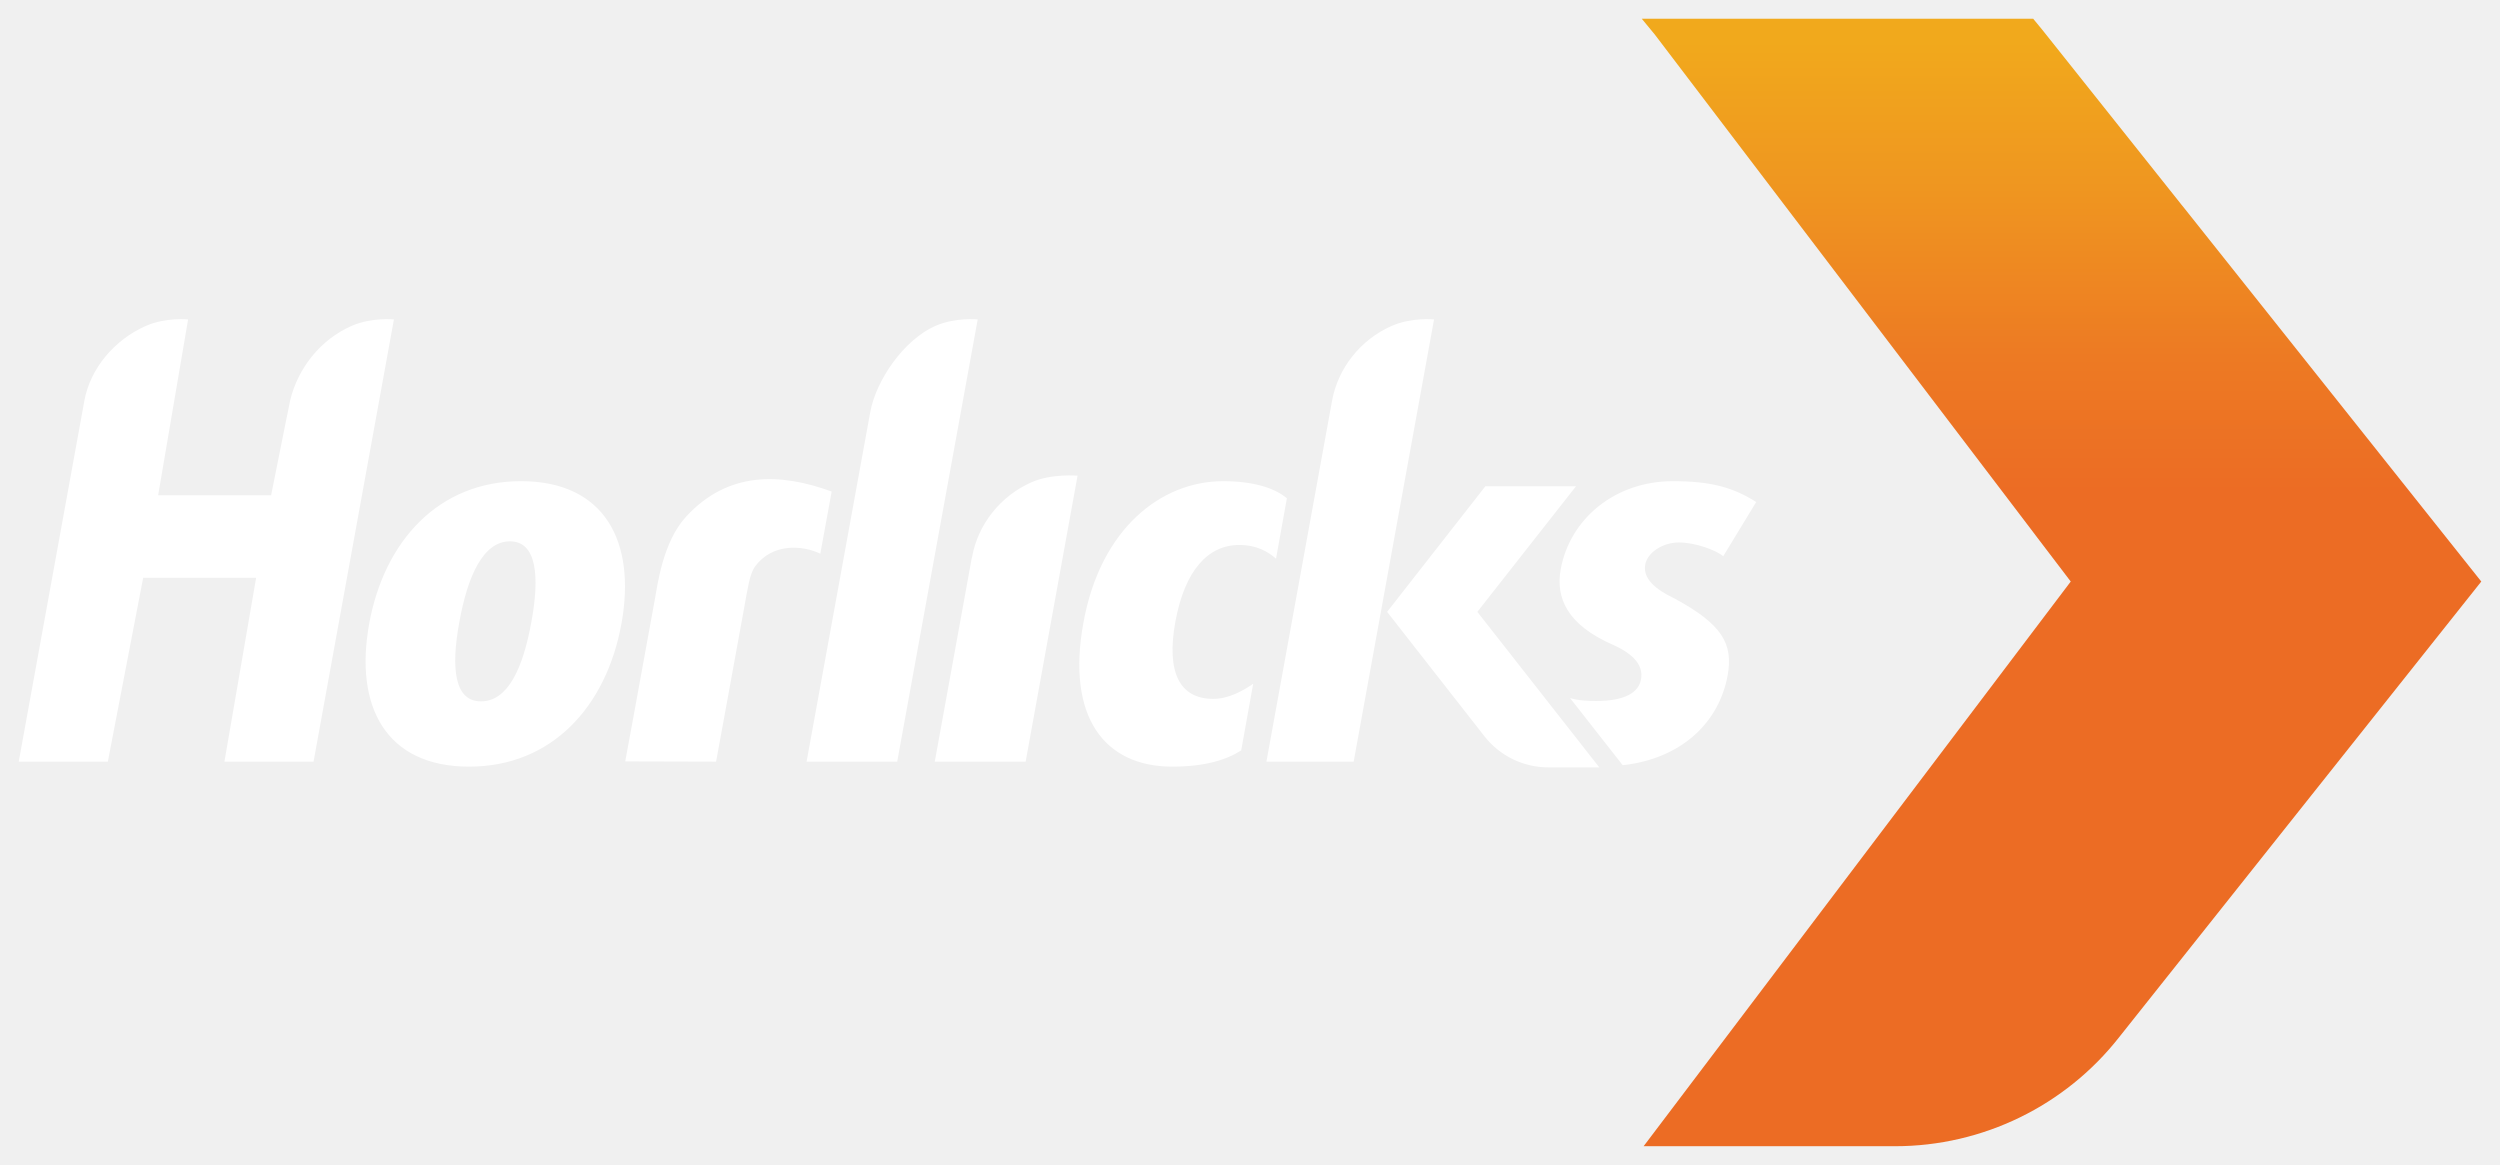
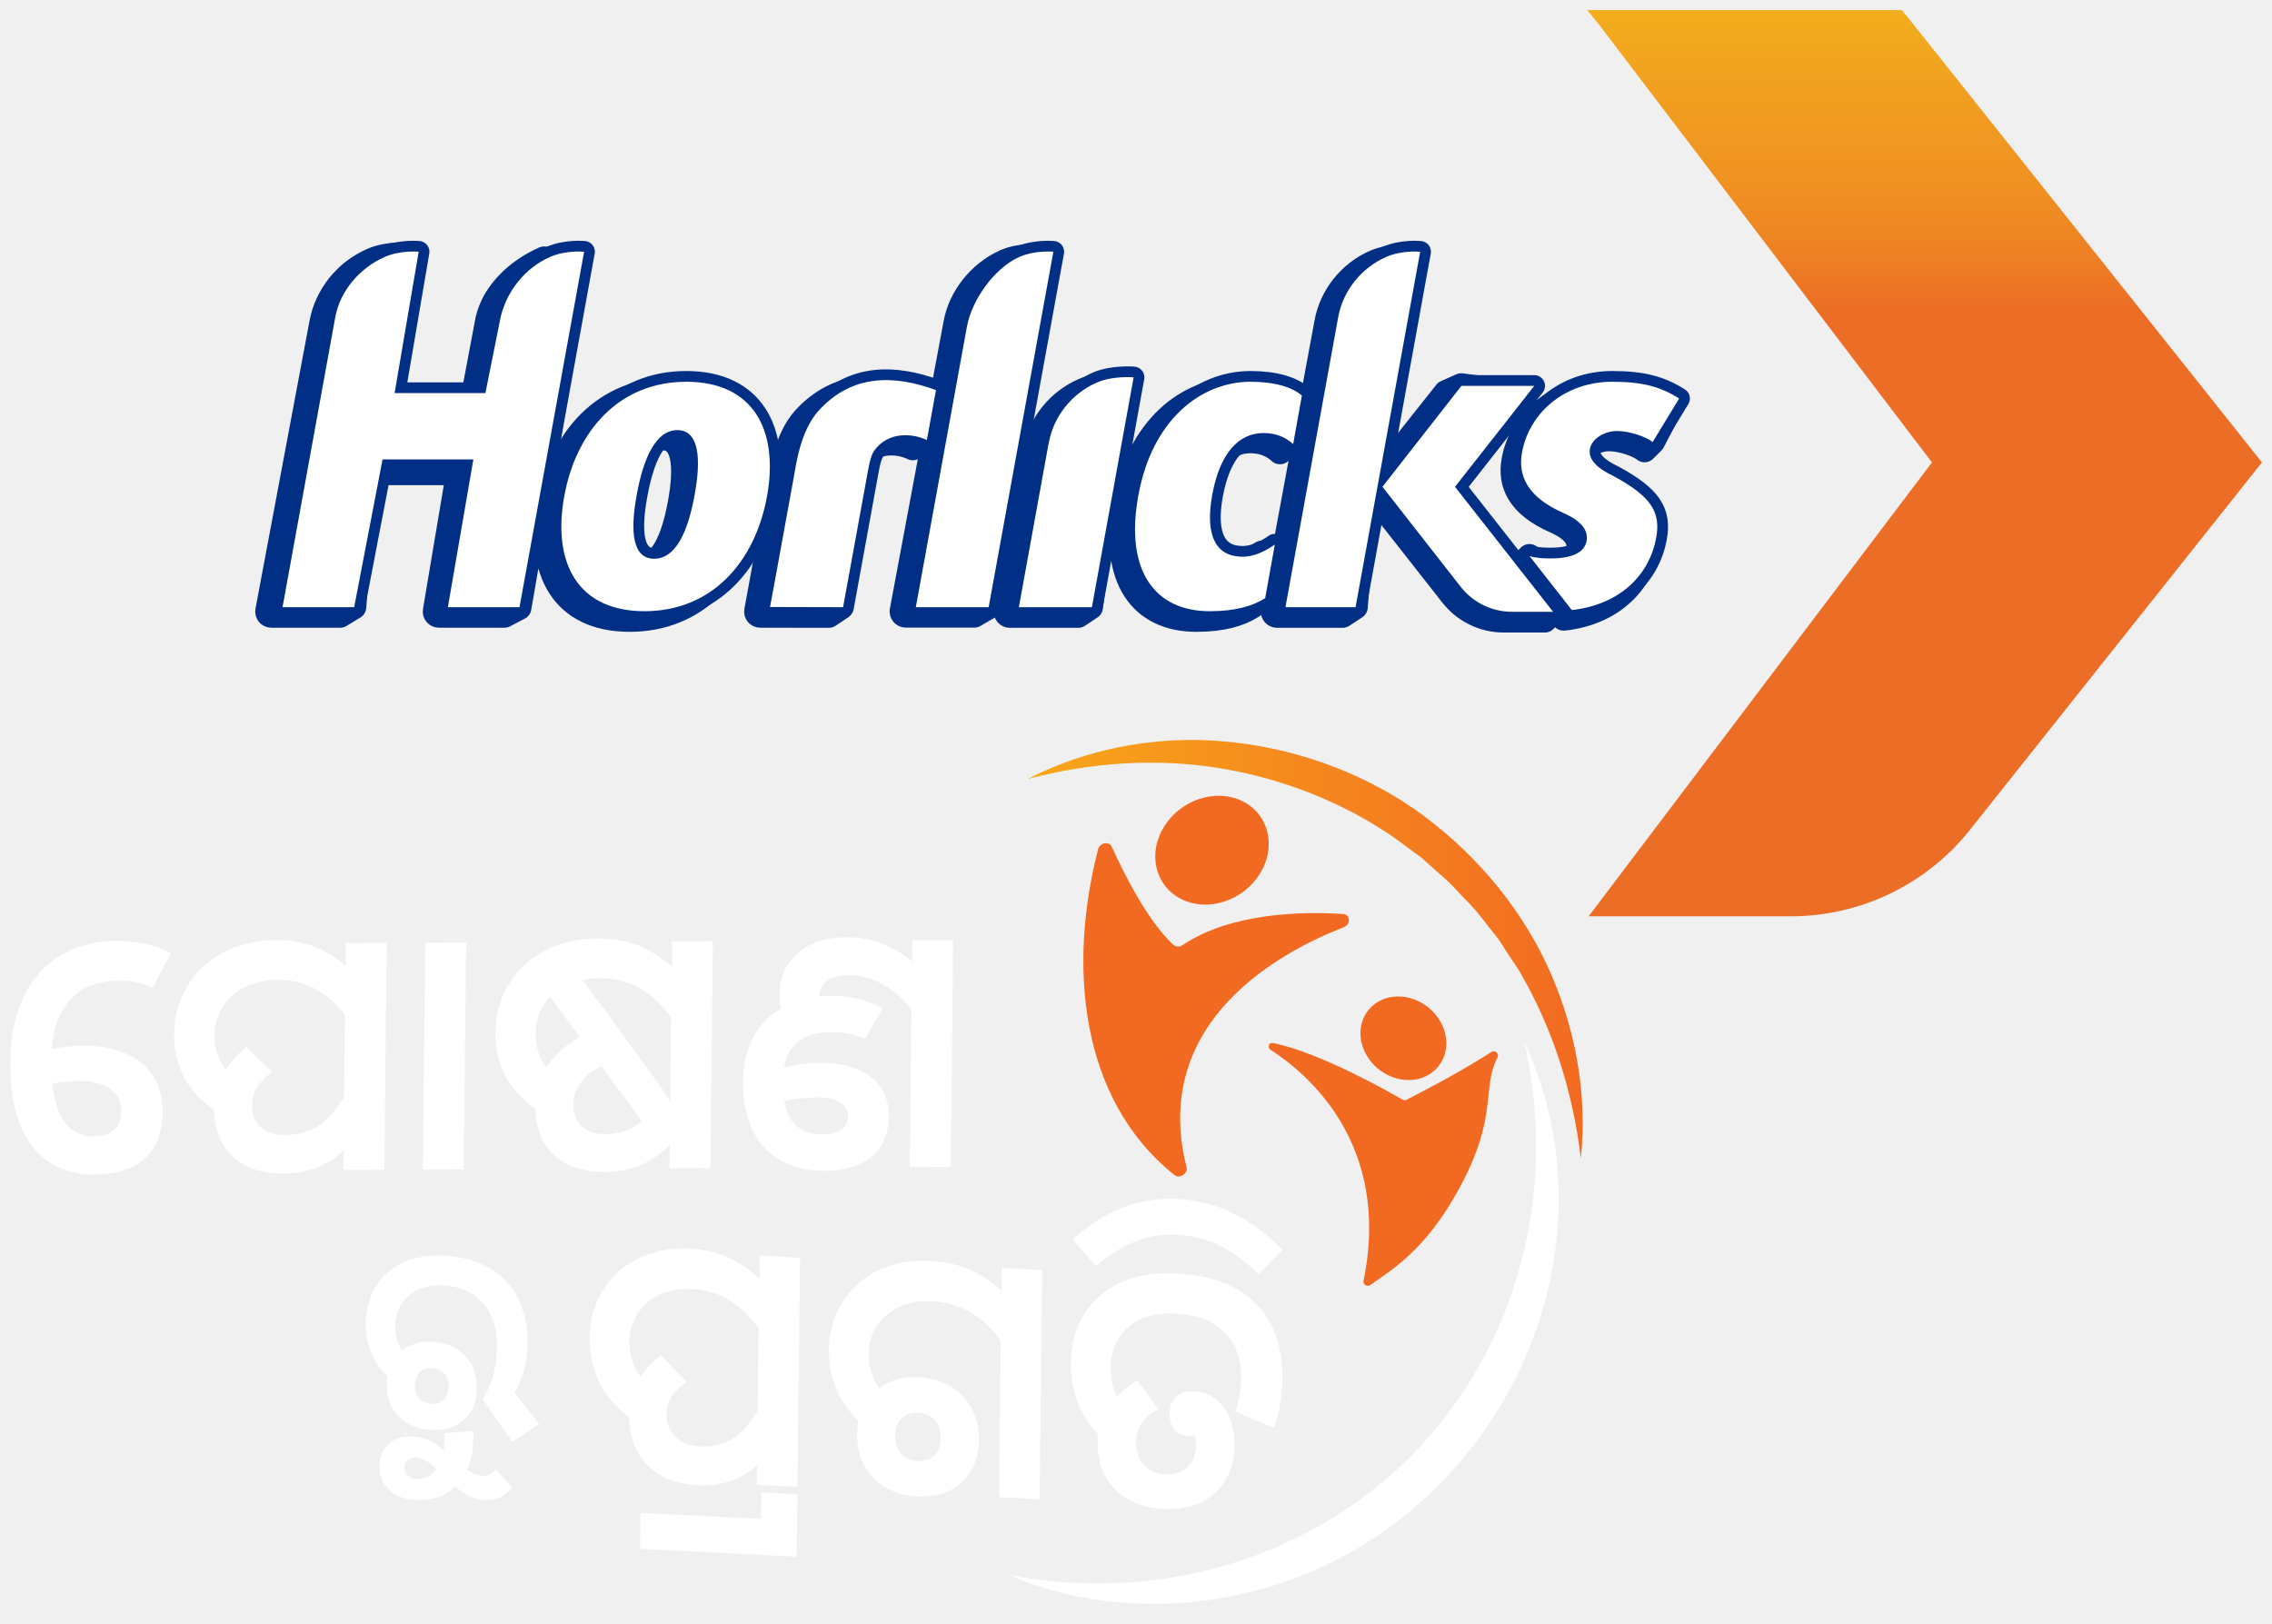
- <svg xmlns="http://www.w3.org/2000/svg" viewBox="0 0 200.29 93.33" role="img" aria-label="Horlicks">
+ <svg xmlns="http://www.w3.org/2000/svg" viewBox="0 0 226.45 161.86" role="img" aria-label="Horlicks Poshan se Pragati">
  <defs>
-     <linearGradient id="hlw" gradientUnits="userSpaceOnUse" x1="0" y1="1.50" x2="0" y2="91.83">
-       <stop offset="0.02" stop-color="#F1A91C" />
-       <stop offset="0.15" stop-color="#EF9620" />
-       <stop offset="0.30" stop-color="#ED7A23" />
-       <stop offset="0.42" stop-color="#EC6C24" />
-       <stop offset="0.55" stop-color="#EC6C24" />
-       <stop offset="0.75" stop-color="#EC6C24" />
-       <stop offset="0.98" stop-color="#EC6C24" />
+     <linearGradient id="g5" gradientUnits="userSpaceOnUse" x1="101.84" y1="0" x2="158.78" y2="0">
+       <stop offset="0" stop-color="#F8A71A" />
+       <stop offset="1" stop-color="#F26921" />
+     </linearGradient>
+     <linearGradient id="g12" gradientUnits="userSpaceOnUse" x1="0" y1="1" x2="0" y2="92.22">
+       <stop offset="0" stop-color="#F2AD1C" />
+       <stop offset="0.08" stop-color="#F1A120" />
+       <stop offset="0.17" stop-color="#F09421" />
+       <stop offset="0.25" stop-color="#EE8523" />
+       <stop offset="0.33" stop-color="#EC6D25" />
+       <stop offset="1" stop-color="#EC6D25" />
    </linearGradient>
  </defs>
-   <path fill="#FFFFFF" fill-rule="nonzero" d="M82.68 38.62C80.14 39.72 78.34 42.04 77.88 44.62L77.85 44.72L74.89 61.02L82.17 61.02L86.33 38.11C86.33 38.11 84.27 37.93 82.68 38.62ZM111.52 26.10C108.98 27.21 107.19 29.52 106.72 32.10L101.46 61.02L108.45 61.02L114.89 25.59C114.89 25.59 113.11 25.41 111.52 26.10ZM94.16 49.84C94.92 45.66 96.80 43.66 99.29 43.66C100.69 43.66 101.61 44.21 102.23 44.76L103.10 39.92C102.14 39.11 100.45 38.55 97.99 38.55C93.03 38.55 88.16 42.35 86.80 49.88C85.42 57.41 88.46 61.42 93.91 61.42C96.55 61.42 98.27 60.87 99.44 60.12L100.40 54.78C99.56 55.36 98.42 55.99 97.20 55.99C94.52 55.99 93.43 53.89 94.16 49.84ZM134.12 47.93C132.67 47.24 131.60 46.37 131.81 45.23C131.98 44.28 133.19 43.46 134.51 43.46C135.83 43.46 137.48 44.08 138.06 44.56L140.70 40.22C138.85 39.04 137.04 38.55 134.03 38.55C129.36 38.55 125.77 41.59 125.04 45.60C124.62 47.89 125.55 50.06 129.23 51.66C130.95 52.43 131.67 53.36 131.47 54.43C131.29 55.45 130.23 56.16 127.89 56.16C127.30 56.16 126.51 56.14 125.79 55.93L130.00 61.30C130.24 61.29 130.51 61.24 130.51 61.24C134.95 60.57 137.75 57.73 138.41 54.12C138.87 51.59 138.00 50.02 134.12 47.93ZM126.26 38.96L119.00 38.96L111.13 49.02L118.93 58.99C120.16 60.56 122.05 61.48 124.05 61.48L128.13 61.48L118.36 49.02L126.26 38.96ZM28.19 26.10C25.65 27.21 23.86 29.52 23.24 32.10L21.72 39.68L12.67 39.68L15.07 25.59C15.07 25.59 13.30 25.41 11.71 26.10C9.17 27.21 7.23 29.52 6.76 32.10L1.50 61.02L8.64 61.02L11.47 46.29L20.52 46.29L17.98 61.02L25.12 61.02L31.56 25.59C31.56 25.59 29.78 25.41 28.19 26.10ZM40.85 43.37C38.71 43.37 37.46 46.16 36.80 49.84C36.11 53.57 36.42 56.19 38.53 56.19C40.68 56.19 41.89 53.57 42.57 49.84C43.25 46.16 43.00 43.37 40.85 43.37ZM49.79 49.96C48.58 56.60 44.23 61.42 37.58 61.42C30.92 61.42 28.37 56.60 29.58 49.96C30.78 43.37 35.12 38.55 41.74 38.55C48.43 38.55 50.98 43.37 49.79 49.96ZM66.63 39.38C62.52 37.88 58.33 37.73 54.96 41.40C53.10 43.43 52.68 46.84 52.44 48.15C51.02 56.00 50.09 61.00 50.09 61.00L57.37 61.02C57.37 61.02 58.84 53.01 59.68 48.36C59.88 47.28 60.05 46.01 60.47 45.42C61.88 43.45 64.36 43.70 65.72 44.36L66.63 39.38ZM78.33 25.59L71.88 61.02L64.62 61.02L69.72 33.02C70.19 30.45 72.42 27.21 74.96 26.10C76.55 25.41 78.33 25.59 78.33 25.59Z" />
-   <path fill="url(#hlw)" d="M131.68 91.83L151.83 91.83C158.84 91.83 165.47 88.60 169.79 83.08L198.79 46.59L174.91 16.57L174.77 16.40L174.35 15.87L163.63 2.40L162.89 1.50L131.53 1.50L132.57 2.76L162.85 42.58L163.25 43.11L165.90 46.59L131.68 91.83Z" />
+   <path fill="#F26921" d="M126.66 104.65C130.22 106.94 138.72 113.98 135.9 127.66C135.83 128.01 136.26 128.31 136.55 128.1C138.51 126.67 141.98 124.83 145.46 118.42C149.39 111.19 147.64 108.47 149.27 105.37C149.45 105.03 149 104.63 148.68 104.84C145.05 107.15 141.07 109.17 140.17 109.62C140.06 109.68 139.92 109.67 139.79 109.6C138.54 108.87 131.44 104.85 126.88 103.96C126.45 103.88 126.28 104.41 126.66 104.65" />
+   <path fill="#F26921" d="M144.11 103.4C144.45 105.69 142.82 107.6 140.48 107.65C138.14 107.69 135.97 105.87 135.64 103.57C135.3 101.27 136.93 99.37 139.27 99.32C141.61 99.27 143.78 101.1 144.11 103.4" />
+   <path fill="#F26921" d="M110.81 84.4C111.99 87 114.35 91.76 116.96 94.18C117.19 94.39 117.56 94.41 117.85 94.21C122.7 90.95 129.84 90.84 133.86 91.1C134.6 91.15 134.65 92.14 133.93 92.42C127.79 94.8 114.6 101.73 118.26 116.33C118.42 116.98 117.58 117.53 117.06 117.12C107.48 109.48 106.5 96.01 109.45 84.64C109.62 83.98 110.55 83.82 110.81 84.4" />
+   <path fill="#F26921" d="M126.07 86.1C124.93 89 121.66 90.74 118.75 89.99C115.84 89.24 114.4 86.28 115.53 83.38C116.66 80.48 119.94 78.74 122.85 79.49C125.76 80.24 127.2 83.2 126.07 86.1" />
+   <path fill="#FFFFFF" d="M151.91 103.78C161.48 124.53 150.23 149.3 129.14 157.28C120.05 160.69 109.49 160.86 100.55 156.97C115.07 159.8 130.19 155.56 140.59 145.18C151.34 134.35 155.34 118.62 151.91 103.78" />
+   <path fill="url(#g5)" fill-rule="evenodd" d="M102.45 77.64C108.81 75.96 115.33 75.55 121.59 76.57C127.84 77.6 133.8 79.94 138.97 83.49L140.86 84.89C141.17 85.12 141.49 85.34 141.8 85.59L142.67 86.38L144.43 87.94L146.05 89.65C147.19 90.74 148.08 92.04 149.08 93.26C149.59 93.87 149.95 94.58 150.4 95.22C150.82 95.89 151.32 96.51 151.68 97.22C154.82 102.72 156.79 108.92 157.56 115.46C158.25 108.91 156.98 102.07 154.08 95.95C151.16 89.84 146.52 84.53 140.94 80.62C135.31 76.75 128.64 74.46 121.9 73.89C120.85 73.8 119.8 73.75 118.75 73.75C113.05 73.76 107.39 75.08 102.45 77.64" />
+   <path fill="#002F85" d="M90.88 60.45L96.13 32.37C96.55 30.05 98.34 27.84 100.57 26.86C101.31 26.54 102.21 26.44 102.84 26.42L97.7 59.96L96.87 60.45L90.88 60.45M44.34 60.45L46.55 47.29C46.59 47.03 46.52 46.76 46.35 46.56C46.18 46.36 45.93 46.25 45.67 46.25L36.3 46.25C35.83 46.25 35.44 46.61 35.41 47.07L34.44 59.99L33.66 60.45L27.65 60.45L32.92 32.39C33.36 29.92 35.1 27.76 37.45 26.74C38.22 26.4 39.16 26.29 39.83 26.26L36.18 43.86C36.12 44.12 36.19 44.39 36.35 44.59C36.52 44.8 36.77 44.93 37.03 44.93C37.03 44.93 46.25 45.16 46.26 45.16C46.69 45.16 47.06 44.85 47.14 44.43L49.48 32.01C49.99 29.88 51.88 27.84 54.43 26.67L56.71 26.65L50.95 59.99L50.06 60.45L44.34 60.45M76.38 60.46C76.72 58.59 77.5 54.36 78.55 48.61L78.62 48.17C78.87 46.69 79.34 43.94 80.85 42.3C82.54 40.46 84.52 39.56 86.91 39.56C88.17 39.56 89.53 39.81 91.04 40.32L91.29 43.38L90.89 43.65C90.24 43.42 89.53 43.29 88.84 43.29C87.24 43.29 85.88 43.97 84.99 45.2C84.51 45.88 84.31 46.98 84.13 48.04L84.04 48.51C83.5 51.49 83.09 58.22 82.98 60.04L82.34 60.46L76.38 60.46M101.25 60.47L104.02 45.18L104.03 45.15C104.47 42.74 106.11 40.7 108.34 39.72C109.09 39.4 109.99 39.3 110.62 39.27L107.88 60.01L107.2 60.47L101.25 60.47M127.88 60.47L133.09 32.29C133.52 29.95 135.17 27.9 137.39 26.93C138.06 26.64 138.79 26.53 139.33 26.5L135.23 48.59L135.02 50.21L134.25 60L133.55 60.47L127.88 60.47M153.63 57.38C153.66 57.38 153.69 57.38 153.72 57.38C157.05 57.38 157.99 56.04 158.19 54.92C158.39 53.86 158.07 52.35 155.43 51.16C151.59 49.5 151.49 47.46 151.75 46.06C152.42 42.33 155.76 39.73 159.87 39.73C162.28 39.73 163.87 40.04 165.38 40.85L164.01 43.5L163.78 43.73C162.87 43.26 161.51 42.86 160.36 42.86C158.6 42.86 157.02 43.96 156.77 45.37C156.51 46.79 157.45 48.03 159.58 49.05C163.27 51.03 163.75 52.32 163.39 54.29C162.76 57.72 160.08 60.11 156.23 60.69L153.63 57.38M66.05 42.78C63.62 42.78 61.96 45.21 61.1 50C60.51 53.21 60.69 55.33 61.64 56.48C62.15 57.09 62.87 57.41 63.72 57.41C67.35 57.41 68.33 52.07 68.65 50.32C69.25 47.03 69.07 44.86 68.11 43.7C67.6 43.1 66.89 42.78 66.05 42.78M62.76 60.87C60.17 60.87 58.22 60.11 56.96 58.6C55.44 56.78 54.98 53.96 55.62 50.44C56.82 43.83 61.16 39.73 66.93 39.73C69.54 39.73 71.51 40.5 72.78 42.01C74.29 43.83 74.76 46.63 74.13 50.12C72.91 56.75 68.56 60.87 62.76 60.87M119.24 60.87C117.05 60.87 115.36 60.19 114.24 58.84C112.74 57.04 112.3 54.11 112.99 50.36C114.16 43.9 118.22 39.73 123.33 39.73C125.53 39.73 126.8 40.2 127.48 40.61L126.94 43.57C126.24 43.24 125.47 43.07 124.64 43.07C122.86 43.07 119.71 43.97 118.61 50C118.13 52.69 118.4 54.68 119.42 55.9C120.14 56.77 121.2 57.21 122.54 57.21C123.43 57.21 124.25 56.95 124.94 56.62L125.1 59.18L124.29 59.72C123.09 60.48 121.39 60.87 119.24 60.87M149.87 60.93C148.13 60.93 146.51 60.15 145.44 58.77L137.58 48.78L144.67 39.83L145.77 39.34L150.41 39.93L143.46 48.78C143.19 49.12 143.21 49.61 143.5 49.93L153.52 60.93L149.87 60.93" />
+   <path fill="#002F85" d="M54.23 25.78C51.57 26.95 49.24 29.13 48.6 31.84L46.26 44.26L37.05 44.04L40.92 25.38C40.92 25.38 38.76 25.19 37.09 25.92C34.42 27.08 32.53 29.51 32.04 32.22L26.66 60.88C26.61 61.13 26.8 61.35 27.04 61.35L33.91 61.35L35.29 60.51L36.3 47.14L45.67 47.14L43.36 60.88C43.31 61.13 43.5 61.35 43.74 61.35L50.28 61.35L51.75 60.58L57.77 25.74L54.23 25.78M91.89 39.66C87.76 38.16 83.57 38.02 80.19 41.69C78.32 43.72 77.91 47.14 77.67 48.45C76.49 54.93 75.65 59.48 75.39 60.89C75.34 61.13 75.53 61.35 75.77 61.35L82.61 61.36L83.85 60.53C83.85 60.53 84.31 52.04 84.92 48.67C85.12 47.59 85.29 46.32 85.72 45.72C87.13 43.75 89.62 44 90.98 44.66L92.22 43.84L91.89 39.66M125.75 55.11C124.9 55.69 123.76 56.32 122.54 56.32C119.85 56.32 118.76 54.22 119.49 50.16C120.26 45.97 122.14 43.96 124.64 43.96C126.04 43.96 126.96 44.51 127.58 45.06L128.46 40.21C127.49 39.4 125.79 38.83 123.33 38.83C118.36 38.83 113.48 42.65 112.11 50.2C110.73 57.75 113.78 61.76 119.24 61.76C121.88 61.76 123.61 61.21 124.78 60.46L126.02 59.64L125.75 55.11M144.17 49.33L152.08 39.24L145.64 38.42L144.11 39.1L136.45 48.76L136.62 49.01L144.73 59.33C145.97 60.9 147.86 61.83 149.87 61.83L153.97 61.83L154.79 61.01L144.17 49.33M61.98 50.16C62.64 46.46 63.9 43.67 66.05 43.67C68.2 43.67 68.45 46.46 67.77 50.16C67.09 53.89 65.87 56.52 63.72 56.52C61.61 56.52 61.29 53.89 61.98 50.16M75 50.28C76.2 43.67 73.64 38.83 66.93 38.83C60.3 38.83 55.94 43.67 54.74 50.28C53.53 56.93 56.09 61.76 62.76 61.76C69.43 61.76 73.79 56.93 75 50.28M150.87 45.9C150.45 48.2 151.37 50.38 155.06 51.98C156.79 52.76 157.51 53.69 157.31 54.76C157.12 55.78 156.07 56.49 153.72 56.49C153.36 56.49 152.44 55.44 152.44 55.44L151.86 56.02C151.72 56.16 151.71 56.38 151.83 56.54L155.84 61.64C156.08 61.63 156.35 61.58 156.35 61.58C160.79 60.91 163.6 58.07 164.27 54.45C164.73 51.91 163.86 50.33 159.96 48.24C158.52 47.55 157.44 46.68 157.65 45.53C157.82 44.58 159.04 43.76 160.36 43.76C161.68 43.76 163.34 44.38 163.91 44.86L164.74 44.04L166.57 40.51C164.71 39.32 162.9 38.83 159.88 38.83C155.19 38.83 151.59 41.88 150.87 45.9M127.28 61.36L133.82 61.36L135.11 60.51L135.91 50.32L136.1 48.76L140.41 25.61C140.41 25.61 138.62 25.42 137.03 26.11C134.49 27.22 132.69 29.55 132.22 32.13L126.89 60.9C126.85 61.14 127.03 61.36 127.28 61.36M103.17 44.92L103.14 45.02L100.26 60.9C100.22 61.14 100.4 61.36 100.65 61.36L107.47 61.36L108.71 60.53L111.64 38.39C111.64 38.39 109.58 38.21 107.98 38.9C105.44 40.01 103.63 42.33 103.17 44.92M89.89 60.88C89.85 61.12 90.03 61.34 90.28 61.34L97.11 61.34L98.52 60.52L103.88 25.54C103.88 25.54 101.81 25.35 100.22 26.04C97.67 27.15 95.72 29.62 95.25 32.2L89.89 60.88" />
+   <path fill="none" stroke="#002F85" stroke-width="2.43" stroke-linejoin="round" stroke-linecap="round" d="M54.23 25.78C51.57 26.95 49.24 29.13 48.6 31.84L46.26 44.26L37.05 44.04L40.92 25.38C40.92 25.38 38.76 25.19 37.09 25.92C34.42 27.08 32.53 29.51 32.04 32.22L26.66 60.88C26.61 61.13 26.8 61.35 27.04 61.35L33.91 61.35L35.29 60.51L36.3 47.14L45.67 47.14L43.36 60.88C43.31 61.13 43.5 61.35 43.74 61.35L50.28 61.35L51.75 60.58L57.77 25.74M91.89 39.66C87.76 38.16 83.57 38.02 80.19 41.69C78.32 43.72 77.91 47.14 77.67 48.45C76.49 54.93 75.65 59.48 75.39 60.89C75.34 61.13 75.53 61.35 75.77 61.35L82.61 61.36L83.85 60.53C83.85 60.53 84.31 52.04 84.92 48.67C85.12 47.59 85.29 46.32 85.72 45.72C87.13 43.75 89.62 44 90.98 44.66L92.22 43.84L91.89 39.66M125.75 55.11C124.9 55.69 123.76 56.32 122.54 56.32C119.85 56.32 118.76 54.22 119.49 50.16C120.26 45.97 122.14 43.96 124.64 43.96C126.04 43.96 126.96 44.51 127.58 45.06L128.46 40.21C127.49 39.4 125.79 38.83 123.33 38.83C118.36 38.83 113.48 42.65 112.11 50.2C110.73 57.75 113.78 61.76 119.24 61.76C121.88 61.76 123.61 61.21 124.78 60.46L126.02 59.64L125.75 55.11M144.17 49.33L152.08 39.24L145.64 38.42L144.11 39.1L136.45 48.76L136.62 49.01L144.73 59.33C145.97 60.9 147.86 61.83 149.87 61.83L153.97 61.83L154.79 61.01L144.17 49.33M61.98 50.16C62.64 46.46 63.9 43.67 66.05 43.67C68.2 43.67 68.45 46.46 67.77 50.16C67.09 53.89 65.87 56.52 63.72 56.52C61.61 56.52 61.29 53.89 61.98 50.16M75 50.28C76.2 43.67 73.64 38.83 66.93 38.83C60.3 38.83 55.94 43.67 54.74 50.28C53.53 56.93 56.09 61.76 62.76 61.76C69.43 61.76 73.79 56.93 75 50.28M150.87 45.9C150.45 48.2 151.37 50.38 155.06 51.98C156.79 52.76 157.51 53.69 157.31 54.76C157.12 55.78 156.07 56.49 153.72 56.49C153.36 56.49 152.44 55.44 152.44 55.44L151.86 56.02C151.72 56.16 151.71 56.38 151.83 56.54L155.84 61.64C156.08 61.63 156.35 61.58 156.35 61.58C160.79 60.91 163.6 58.07 164.27 54.45C164.73 51.91 163.86 50.33 159.96 48.24C158.52 47.55 157.44 46.68 157.65 45.53C157.82 44.58 159.04 43.76 160.36 43.76C161.68 43.76 163.34 44.38 163.91 44.86L164.74 44.04L166.57 40.51C164.71 39.32 162.9 38.83 159.88 38.83C155.19 38.83 151.59 41.88 150.87 45.9M127.28 61.36L133.82 61.36L135.11 60.51L135.91 50.32L136.1 48.76L140.41 25.61C140.41 25.61 138.62 25.42 137.03 26.11C134.49 27.22 132.69 29.55 132.22 32.13L126.89 60.9C126.85 61.14 127.03 61.36 127.28 61.36M103.17 44.92L103.14 45.02L100.26 60.9C100.22 61.14 100.4 61.36 100.65 61.36L107.47 61.36L108.71 60.53L111.64 38.39C111.64 38.39 109.58 38.21 107.98 38.9C105.44 40.01 103.63 42.33 103.17 44.92M89.89 60.88C89.85 61.12 90.03 61.34 90.28 61.34L97.11 61.34L98.52 60.52L103.88 25.54C103.88 25.54 101.81 25.35 100.22 26.04C97.67 27.15 95.72 29.62 95.25 32.2L89.89 60.88" />
+   <path fill="none" stroke="#002F85" stroke-width="2.14" stroke-linejoin="round" stroke-linecap="round" d="M109.34 38.12C106.8 39.22 105 41.54 104.54 44.12L104.51 44.22L101.55 60.52L108.83 60.52L112.99 37.61C112.99 37.61 110.93 37.43 109.34 38.12M138.18 25.6C135.64 26.71 133.85 29.02 133.38 31.6L128.12 60.52L135.11 60.52L141.55 25.09C141.55 25.09 139.77 24.91 138.18 25.6M120.82 49.34C121.58 45.16 123.46 43.16 125.95 43.16C127.35 43.16 128.27 43.71 128.89 44.26L129.76 39.42C128.8 38.61 127.11 38.05 124.65 38.05C119.69 38.05 114.82 41.85 113.46 49.38C112.08 56.91 115.12 60.92 120.57 60.92C123.21 60.92 124.93 60.37 126.1 59.62L127.06 54.28C126.22 54.86 125.08 55.49 123.86 55.49C121.18 55.49 120.09 53.39 120.82 49.34M160.78 47.43C159.33 46.74 158.26 45.87 158.47 44.73C158.64 43.78 159.85 42.96 161.17 42.96C162.49 42.96 164.14 43.58 164.72 44.06L167.36 39.72C165.51 38.54 163.7 38.05 160.69 38.05C156.02 38.05 152.43 41.09 151.7 45.1C151.28 47.39 152.21 49.56 155.89 51.16C157.61 51.93 158.33 52.86 158.13 53.93C157.95 54.95 156.89 55.66 154.55 55.66C153.96 55.66 153.17 55.64 152.45 55.43L156.66 60.8C156.9 60.79 157.17 60.74 157.17 60.74C161.61 60.07 164.41 57.23 165.07 53.62C165.53 51.09 164.66 49.52 160.78 47.43M152.92 38.46L145.66 38.46L137.79 48.52L145.59 58.49C146.82 60.06 148.71 60.98 150.71 60.98L154.8 60.98L145.02 48.52L152.92 38.46M54.85 25.6C52.31 26.71 50.52 29.02 49.9 31.6L48.38 39.18L39.33 39.18L41.73 25.09C41.73 25.09 39.96 24.91 38.37 25.6C35.83 26.71 33.89 29.02 33.42 31.6L28.16 60.52L35.3 60.52L38.13 45.79L47.18 45.79L44.64 60.52L51.78 60.52L58.22 25.09C58.22 25.09 56.44 24.91 54.85 25.6M67.51 42.87C65.37 42.87 64.12 45.66 63.46 49.34C62.77 53.07 63.08 55.69 65.19 55.69C67.34 55.69 68.55 53.07 69.23 49.34C69.91 45.66 69.66 42.87 67.51 42.87M76.45 49.46C75.24 56.1 70.89 60.92 64.24 60.92C57.58 60.92 55.03 56.1 56.24 49.46C57.44 42.87 61.78 38.05 68.4 38.05C75.09 38.05 77.64 42.87 76.45 49.46M93.29 38.88C89.18 37.38 84.99 37.23 81.62 40.9C79.76 42.93 79.34 46.34 79.1 47.65C77.68 55.5 76.75 60.5 76.75 60.5L84.03 60.52C84.03 60.52 85.5 52.51 86.34 47.86C86.54 46.78 86.71 45.51 87.13 44.92C88.54 42.95 91.02 43.2 92.38 43.86L93.29 38.88M104.99 25.09L98.54 60.52L91.28 60.52L96.38 32.52C96.85 29.95 99.08 26.71 101.62 25.6C103.21 24.91 104.99 25.09 104.99 25.09" />
+   <path fill="none" stroke="#002F85" stroke-width="1.07" stroke-linejoin="round" stroke-linecap="round" d="M109.34 38.12C106.8 39.22 105 41.54 104.54 44.12L104.51 44.22L101.55 60.52L108.83 60.52L112.99 37.61C112.99 37.61 110.93 37.43 109.34 38.12M138.18 25.6C135.64 26.71 133.85 29.02 133.38 31.6L128.12 60.52L135.11 60.52L141.55 25.09C141.55 25.09 139.77 24.91 138.18 25.6M120.82 49.34C121.58 45.16 123.46 43.16 125.95 43.16C127.35 43.16 128.27 43.71 128.89 44.26L129.76 39.42C128.8 38.61 127.11 38.05 124.65 38.05C119.69 38.05 114.82 41.85 113.46 49.38C112.08 56.91 115.12 60.92 120.57 60.92C123.21 60.92 124.93 60.37 126.1 59.62L127.06 54.28C126.22 54.86 125.08 55.49 123.86 55.49C121.18 55.49 120.09 53.39 120.82 49.34M160.78 47.43C159.33 46.74 158.26 45.87 158.47 44.73C158.64 43.78 159.85 42.96 161.17 42.96C162.49 42.96 164.14 43.58 164.72 44.06L167.36 39.72C165.51 38.54 163.7 38.05 160.69 38.05C156.02 38.05 152.43 41.09 151.7 45.1C151.28 47.39 152.21 49.56 155.89 51.16C157.61 51.93 158.33 52.86 158.13 53.93C157.95 54.95 156.89 55.66 154.55 55.66C153.96 55.66 153.17 55.64 152.45 55.43L156.66 60.8C156.9 60.79 157.17 60.74 157.17 60.74C161.61 60.07 164.41 57.23 165.07 53.62C165.53 51.09 164.66 49.52 160.78 47.43M152.92 38.46L145.66 38.46L137.79 48.52L145.59 58.49C146.82 60.06 148.71 60.98 150.71 60.98L154.8 60.98L145.02 48.52L152.92 38.46M54.85 25.6C52.31 26.71 50.52 29.02 49.9 31.6L48.38 39.18L39.33 39.18L41.73 25.09C41.73 25.09 39.96 24.91 38.37 25.6C35.83 26.71 33.89 29.02 33.42 31.6L28.16 60.52L35.3 60.52L38.13 45.79L47.18 45.79L44.64 60.52L51.78 60.52L58.22 25.09C58.22 25.09 56.44 24.91 54.85 25.6M67.51 42.87C65.37 42.87 64.12 45.66 63.46 49.34C62.77 53.07 63.08 55.69 65.19 55.69C67.34 55.69 68.55 53.07 69.23 49.34C69.91 45.66 69.66 42.87 67.51 42.87M76.45 49.46C75.24 56.1 70.89 60.92 64.24 60.92C57.58 60.92 55.03 56.1 56.24 49.46C57.44 42.87 61.78 38.05 68.4 38.05C75.09 38.05 77.64 42.87 76.45 49.46M93.29 38.88C89.18 37.38 84.99 37.23 81.62 40.9C79.76 42.93 79.34 46.34 79.1 47.65C77.68 55.5 76.75 60.5 76.75 60.5L84.03 60.52C84.03 60.52 85.5 52.51 86.34 47.86C86.54 46.78 86.71 45.51 87.13 44.92C88.54 42.95 91.02 43.2 92.38 43.86L93.29 38.88M104.99 25.09L98.54 60.52L91.28 60.52L96.38 32.52C96.85 29.95 99.08 26.71 101.62 25.6C103.21 24.91 104.99 25.09 104.99 25.09" />
+   <path fill="#FFFFFF" d="M109.34 38.12C106.8 39.22 105 41.54 104.54 44.12L104.51 44.22L101.55 60.52L108.83 60.52L112.99 37.61C112.99 37.61 110.93 37.43 109.34 38.12M138.18 25.6C135.64 26.71 133.85 29.02 133.38 31.6L128.12 60.52L135.11 60.52L141.55 25.09C141.55 25.09 139.77 24.91 138.18 25.6M120.82 49.34C121.58 45.16 123.46 43.16 125.95 43.16C127.35 43.16 128.27 43.71 128.89 44.26L129.76 39.42C128.8 38.61 127.11 38.05 124.65 38.05C119.69 38.05 114.82 41.85 113.46 49.38C112.08 56.91 115.12 60.92 120.57 60.92C123.21 60.92 124.93 60.37 126.1 59.62L127.06 54.28C126.22 54.86 125.08 55.49 123.86 55.49C121.18 55.49 120.09 53.39 120.82 49.34M160.78 47.43C159.33 46.74 158.26 45.87 158.47 44.73C158.64 43.78 159.85 42.96 161.17 42.96C162.49 42.96 164.14 43.58 164.72 44.06L167.36 39.72C165.51 38.54 163.7 38.05 160.69 38.05C156.02 38.05 152.43 41.09 151.7 45.1C151.28 47.39 152.21 49.56 155.89 51.16C157.61 51.93 158.33 52.86 158.13 53.93C157.95 54.95 156.89 55.66 154.55 55.66C153.96 55.66 153.17 55.64 152.45 55.43L156.66 60.8C156.9 60.79 157.17 60.74 157.17 60.74C161.61 60.07 164.41 57.23 165.07 53.62C165.53 51.09 164.66 49.52 160.78 47.43M152.92 38.46L145.66 38.46L137.79 48.52L145.59 58.49C146.82 60.06 148.71 60.98 150.71 60.98L154.8 60.98L145.02 48.52L152.92 38.46M54.85 25.6C52.31 26.71 50.52 29.02 49.9 31.6L48.38 39.18L39.33 39.18L41.73 25.09C41.73 25.09 39.96 24.91 38.37 25.6C35.83 26.71 33.89 29.02 33.42 31.6L28.16 60.52L35.3 60.52L38.13 45.79L47.18 45.79L44.64 60.52L51.78 60.52L58.22 25.09C58.22 25.09 56.44 24.91 54.85 25.6M67.51 42.87C65.37 42.87 64.12 45.66 63.46 49.34C62.77 53.07 63.08 55.69 65.19 55.69C67.34 55.69 68.55 53.07 69.23 49.34C69.91 45.66 69.66 42.87 67.51 42.87M76.45 49.46C75.24 56.1 70.89 60.92 64.24 60.92C57.58 60.92 55.03 56.1 56.24 49.46C57.44 42.87 61.78 38.05 68.4 38.05C75.09 38.05 77.64 42.87 76.45 49.46M93.29 38.88C89.18 37.38 84.99 37.23 81.62 40.9C79.76 42.93 79.34 46.34 79.1 47.65C77.68 55.5 76.75 60.5 76.75 60.5L84.03 60.52C84.03 60.52 85.5 52.51 86.34 47.86C86.54 46.78 86.71 45.51 87.13 44.92C88.54 42.95 91.02 43.2 92.38 43.86L93.29 38.88M104.99 25.09L98.54 60.52L91.28 60.52L96.38 32.52C96.85 29.95 99.08 26.71 101.62 25.6C103.21 24.91 104.99 25.09 104.99 25.09" />
+   <path fill="url(#g12)" fill-rule="evenodd" d="M158.34 91.33L178.49 91.33C185.5 91.33 192.13 88.1 196.45 82.58L225.45 46.09L201.57 16.07L201.43 15.9L201.01 15.37L190.29 1.9L189.55 1L158.19 1L159.23 2.26L189.51 42.08L189.91 42.61L192.56 46.09L158.34 91.33" />
+   <path fill="#FFFFFF" d="M17.02 94.99L15.22 98.44C14.26 97.97 13.17 97.73 11.94 97.74C9.91 97.75 8.32 98.32 7.18 99.45C6.04 100.58 5.36 102.28 5.16 104.54C6.29 104.34 7.35 104.23 8.36 104.22C9.91 104.22 11.29 104.48 12.52 105C13.75 105.53 14.67 106.29 15.29 107.31C15.92 108.32 16.22 109.51 16.21 110.89C16.18 112.89 15.59 114.42 14.43 115.47C13.26 116.53 11.56 117.06 9.33 117.07C8.24 117.08 7.22 116.9 6.26 116.53C5.29 116.17 4.41 115.55 3.59 114.7C2.78 113.84 2.14 112.65 1.68 111.14C1.22 109.62 1 107.81 1.02 105.71C1.05 103.29 1.49 101.18 2.34 99.38C3.2 97.57 4.43 96.19 6.02 95.23C7.62 94.27 9.46 93.79 11.55 93.78C13.64 93.77 15.46 94.17 17.02 94.99M5.21 107.99C5.38 109.69 5.81 110.99 6.49 111.9C7.18 112.81 8.1 113.26 9.27 113.26C10.18 113.25 10.88 113.04 11.36 112.62C11.84 112.21 12.08 111.61 12.09 110.84C12.1 109.83 11.73 109.06 10.98 108.54C10.24 108.01 9.18 107.75 7.83 107.75C7 107.76 6.12 107.84 5.21 107.99M34.22 116.61L34.27 114.64C32.64 116.19 30.65 116.96 28.28 116.97C26.16 116.99 24.49 116.44 23.27 115.35C22.05 114.25 21.41 112.68 21.34 110.64C18.65 108.76 17.32 106.22 17.35 103C17.37 101.31 17.81 99.75 18.66 98.31C19.51 96.87 20.71 95.75 22.26 94.93C23.8 94.12 25.54 93.71 27.47 93.7C28.85 93.69 30.09 93.89 31.21 94.31C32.32 94.72 33.41 95.38 34.49 96.28L34.45 94L38.54 93.98L38.31 116.59L34.22 116.61M34.29 109.33L34.37 101.15C32.57 98.81 30.34 97.65 27.7 97.66C26.46 97.67 25.36 97.91 24.4 98.4C23.45 98.88 22.71 99.55 22.18 100.4C21.65 101.25 21.37 102.15 21.36 103.12C21.35 104.49 21.73 105.66 22.49 106.62C22.96 105.87 23.64 105.11 24.53 104.35L27.12 106.83C26.45 107.33 25.95 107.85 25.62 108.39C25.3 108.93 25.13 109.55 25.12 110.25C25.11 111.11 25.41 111.8 26 112.33C26.59 112.87 27.41 113.13 28.46 113.13C29.69 113.12 30.77 112.82 31.7 112.23C32.64 111.64 33.5 110.67 34.29 109.33M46.46 93.94L46.22 116.55L42.14 116.57L42.38 93.96L46.46 93.94M66.72 116.45L66.78 114.06C65.07 115.88 62.9 116.8 60.28 116.81C58.19 116.82 56.53 116.29 55.3 115.21C54.08 114.13 53.43 112.56 53.36 110.5C50.67 108.64 49.34 106.09 49.38 102.84C49.4 101.14 49.83 99.57 50.69 98.13C51.55 96.69 52.75 95.57 54.29 94.76C55.83 93.95 57.56 93.54 59.47 93.54C60.93 93.53 62.24 93.74 63.4 94.16C64.55 94.59 65.75 95.32 67 96.35L66.96 93.83L71.05 93.81L70.82 116.43L66.72 116.45M64 105.76C65.25 107.47 66.18 108.79 66.79 109.74L66.88 101.41C65.88 100.05 64.8 99.05 63.65 98.43C62.49 97.8 61.17 97.49 59.69 97.5C59.04 97.5 58.48 97.56 58.01 97.68C58.24 97.93 59.03 98.97 60.37 100.79L64 105.76M54.45 106.39C55.24 105.18 56.35 104.17 57.77 103.35L56.37 101.46C56.22 101.26 55.71 100.55 54.84 99.34C53.89 100.33 53.41 101.53 53.39 102.96C53.38 104.31 53.73 105.46 54.45 106.39M63.99 111.74L59.92 106.25C58.09 107.22 57.16 108.5 57.15 110.09C57.14 111.02 57.42 111.75 57.98 112.26C58.55 112.78 59.32 113.04 60.28 113.03C61.76 113.03 62.99 112.6 63.99 111.74M90.67 116.33L90.84 100.58C89.96 99.48 88.98 98.64 87.89 98.05C86.8 97.47 85.68 97.18 84.52 97.19C83.67 97.19 82.98 97.38 82.46 97.74C81.94 98.1 81.68 98.6 81.67 99.24L81.67 99.34C81.97 99.29 82.38 99.27 82.9 99.26C84.75 99.25 86.44 99.67 87.97 100.51L86.21 103.55C85.18 103.09 84.07 102.87 82.87 102.88C81.51 102.88 80.44 103.18 79.64 103.77C78.84 104.37 78.34 105.23 78.15 106.38C79.32 106.09 80.55 105.94 81.85 105.94C83.85 105.93 85.48 106.38 86.73 107.3C87.98 108.22 88.59 109.53 88.58 111.25C88.56 112.98 88 114.32 86.9 115.27C85.79 116.22 84.18 116.69 82.04 116.7C80.52 116.71 79.14 116.38 77.89 115.7C76.64 115.02 75.69 114.02 75.02 112.68C74.36 111.35 74.04 109.72 74.06 107.81C74.07 106.15 74.41 104.7 75.05 103.46C75.7 102.22 76.62 101.24 77.83 100.53C77.74 100.05 77.69 99.56 77.7 99.05C77.71 97.41 78.32 96.06 79.54 95.01C80.74 93.95 82.34 93.42 84.33 93.41C86.76 93.4 88.96 94.22 90.93 95.86L90.91 93.71L95 93.69L94.77 116.3L90.67 116.33M78.17 109.75C78.33 110.83 78.74 111.65 79.37 112.22C80.01 112.78 80.86 113.07 81.91 113.06C82.56 113.06 83.07 112.97 83.47 112.79C83.86 112.62 84.13 112.4 84.29 112.14C84.45 111.88 84.53 111.6 84.53 111.3C84.54 110.67 84.28 110.2 83.75 109.87C83.23 109.54 82.51 109.38 81.6 109.38C80.35 109.39 79.2 109.51 78.17 109.75" />
+   <path fill="#FFFFFF" d="M38.59 137.17C37.91 136.51 37.38 135.72 37 134.81C36.62 133.9 36.44 132.94 36.45 131.94C36.47 130.56 36.8 129.33 37.44 128.26C38.07 127.19 38.98 126.39 40.14 125.85C41.31 125.31 42.67 125.08 44.22 125.15C45.98 125.24 47.49 125.66 48.76 126.39C50.03 127.13 50.99 128.13 51.64 129.41C52.29 130.69 52.61 132.17 52.59 133.85C52.57 135.67 52.14 137.34 51.3 138.86L53.75 141.92L51.05 143.72L48.1 139.44C49.03 138.08 49.51 136.33 49.53 134.18C49.55 132.41 49.09 130.98 48.13 129.89C47.18 128.8 45.88 128.21 44.21 128.12C42.75 128.05 41.58 128.39 40.72 129.16C39.85 129.93 39.41 130.96 39.39 132.26C39.38 133.15 39.62 133.94 40.09 134.61C40.89 133.96 41.91 133.67 43.13 133.73C44.41 133.8 45.47 134.25 46.31 135.09C47.14 135.93 47.55 137.02 47.53 138.36C47.52 139.67 47.1 140.72 46.26 141.48C45.43 142.25 44.34 142.6 42.98 142.53C41.64 142.46 40.57 142.01 39.75 141.18C38.92 140.35 38.52 139.26 38.54 137.9C38.54 137.6 38.56 137.36 38.59 137.17M43.05 136.36C42.52 136.33 42.11 136.47 41.81 136.77C41.51 137.08 41.36 137.5 41.36 138.04C41.35 138.62 41.5 139.07 41.8 139.39C42.11 139.72 42.51 139.89 43.01 139.92C43.52 139.94 43.93 139.8 44.24 139.49C44.55 139.18 44.71 138.75 44.71 138.21C44.72 137.66 44.57 137.22 44.28 136.89C43.98 136.56 43.57 136.38 43.05 136.36" />
+   <path fill="#FFFFFF" d="M44.24 144.58C44.28 144.29 44.31 143.99 44.31 143.68C44.31 143.29 44.31 143.01 44.29 142.86L47.17 142.62C47.18 142.74 47.19 143 47.18 143.37C47.17 144.58 46.96 145.61 46.54 146.47C46.8 146.66 47.06 146.81 47.31 146.92C47.56 147.02 47.83 147.08 48.12 147.1C48.58 147.12 49.02 146.91 49.43 146.47L51.04 148.25C50.64 148.72 50.23 149.05 49.82 149.25C49.4 149.45 48.88 149.54 48.25 149.51C47.74 149.48 47.26 149.36 46.81 149.15C46.36 148.94 45.88 148.61 45.36 148.15C44.37 149.13 43.08 149.58 41.47 149.5C40.37 149.45 39.48 149.12 38.81 148.52C38.15 147.92 37.82 147.13 37.83 146.15C37.84 145.17 38.16 144.42 38.77 143.89C39.38 143.36 40.16 143.12 41.12 143.17C41.71 143.2 42.24 143.32 42.71 143.54C43.17 143.76 43.68 144.11 44.24 144.58M43.52 146.42C43.07 146.01 42.69 145.72 42.39 145.55C42.09 145.38 41.79 145.29 41.49 145.27C41.13 145.26 40.84 145.34 40.64 145.51C40.43 145.69 40.33 145.95 40.32 146.3C40.32 146.62 40.42 146.88 40.63 147.08C40.83 147.28 41.13 147.4 41.52 147.42C42.32 147.46 42.99 147.12 43.52 146.42" />
+   <path fill="#FFFFFF" d="M75.43 148L75.49 146.01C73.88 147.48 71.9 148.16 69.56 148.04C67.46 147.93 65.81 147.29 64.61 146.12C63.4 144.94 62.76 143.32 62.7 141.26C60.04 139.21 58.73 136.56 58.77 133.31C58.78 131.6 59.22 130.05 60.06 128.64C60.91 127.23 62.1 126.16 63.63 125.43C65.16 124.69 66.88 124.37 68.79 124.46C70.15 124.53 71.38 124.81 72.48 125.29C73.58 125.77 74.66 126.5 75.73 127.47L75.69 125.15L79.74 125.36L79.48 148.2L75.43 148M75.51 140.65L75.61 132.38C73.82 129.92 71.62 128.62 69.01 128.48C67.78 128.42 66.69 128.61 65.74 129.05C64.8 129.49 64.07 130.12 63.54 130.95C63.01 131.78 62.75 132.68 62.73 133.65C62.72 135.04 63.09 136.24 63.85 137.26C64.31 136.52 64.98 135.79 65.87 135.07L68.43 137.73C67.76 138.19 67.27 138.68 66.94 139.21C66.62 139.74 66.45 140.36 66.44 141.07C66.43 141.93 66.72 142.65 67.31 143.22C67.9 143.79 68.71 144.11 69.74 144.16C70.96 144.22 72.03 143.98 72.95 143.43C73.88 142.88 74.73 141.96 75.51 140.65" />
+   <path fill="#FFFFFF" d="M75.84 151.4L75.87 148.75L79.48 148.93L79.41 155.16L63.79 154.37L63.83 150.79L75.84 151.4M99.57 149.22L99.74 133.63C97.98 131.15 95.7 129.84 92.9 129.7C91.68 129.63 90.59 129.82 89.64 130.25C88.69 130.69 87.95 131.32 87.41 132.15C86.87 132.99 86.6 133.89 86.59 134.86C86.57 136.22 86.92 137.39 87.62 138.38C88.7 137.56 90.01 137.19 91.56 137.27C92.63 137.32 93.63 137.59 94.54 138.07C95.45 138.56 96.19 139.27 96.75 140.21C97.31 141.15 97.58 142.25 97.57 143.52C97.55 145.29 96.98 146.7 95.86 147.74C94.74 148.77 93.26 149.24 91.42 149.15C89.62 149.06 88.17 148.45 87.06 147.33C85.95 146.21 85.41 144.73 85.43 142.9C85.43 142.39 85.48 141.96 85.56 141.62C83.57 139.68 82.59 137.32 82.62 134.52C82.64 132.79 83.08 131.22 83.95 129.82C84.82 128.41 86.01 127.35 87.53 126.62C89.05 125.9 90.75 125.58 92.64 125.68C94.09 125.75 95.38 126.02 96.52 126.49C97.65 126.96 98.76 127.7 99.85 128.69L99.82 126.38L103.88 126.58L103.62 149.43L99.57 149.22M91.52 140.82C90.8 140.78 90.25 140.97 89.85 141.38C89.45 141.79 89.24 142.36 89.23 143.09C89.23 143.88 89.43 144.48 89.84 144.92C90.25 145.35 90.79 145.59 91.46 145.62C92.16 145.66 92.71 145.46 93.13 145.04C93.54 144.62 93.76 144.05 93.76 143.32C93.77 142.58 93.58 141.98 93.18 141.54C92.77 141.09 92.22 140.85 91.52 140.82" />
+   <path fill="#FFFFFF" d="M123.12 140.69C123.49 139.61 123.69 138.52 123.7 137.41C123.72 135.46 123.17 133.92 122.05 132.79C120.92 131.66 119.3 131.04 117.18 130.93C115.17 130.83 113.59 131.28 112.45 132.28C111.31 133.29 110.73 134.61 110.71 136.25C110.7 137.41 110.9 138.39 111.33 139.21C111.88 138.61 112.54 138.07 113.33 137.58L115.46 140.44C113.99 141.22 113.24 142.32 113.23 143.72C113.22 144.62 113.47 145.38 113.99 145.97C114.5 146.57 115.21 146.89 116.13 146.94C117.08 146.99 117.84 146.74 118.38 146.2C118.94 145.65 119.21 144.92 119.23 143.99C119.23 143.73 119.19 143.42 119.12 143.07C118.94 143.11 118.76 143.13 118.56 143.12C117.22 143.06 116.56 142.29 116.57 140.83C116.58 140.14 116.81 139.6 117.25 139.2C117.7 138.81 118.3 138.63 119.05 138.67C120.24 138.73 121.21 139.26 121.95 140.27C122.7 141.28 123.07 142.58 123.05 144.15C123.03 145.35 122.74 146.45 122.17 147.46C121.6 148.47 120.79 149.22 119.73 149.74C118.67 150.25 117.43 150.47 115.99 150.4C114.65 150.33 113.48 150.02 112.49 149.48C111.49 148.94 110.73 148.17 110.19 147.19C109.65 146.21 109.39 145.05 109.4 143.71C109.41 143.46 109.42 143.22 109.45 142.98C107.61 141.06 106.71 138.66 106.74 135.78C106.76 133.98 107.2 132.38 108.06 130.98C108.93 129.57 110.15 128.52 111.72 127.82C113.3 127.11 115.16 126.82 117.29 126.93C120.71 127.1 123.32 128.1 125.14 129.92C126.97 131.75 127.86 134.26 127.82 137.45C127.81 138.28 127.73 139.14 127.58 140.02C127.42 140.9 127.23 141.67 126.98 142.31L123.12 140.69" />
+   <path fill="#FFFFFF" d="M106.91 123.55C110.06 120.65 113.57 119.3 117.42 119.5C121.21 119.69 124.68 121.38 127.83 124.57L125.45 127C124.04 125.65 122.7 124.68 121.43 124.08C120.16 123.48 118.8 123.15 117.35 123.07C115.9 123 114.52 123.21 113.21 123.71C111.91 124.21 110.58 125.05 109.24 126.21L106.91 123.55" />
</svg>
